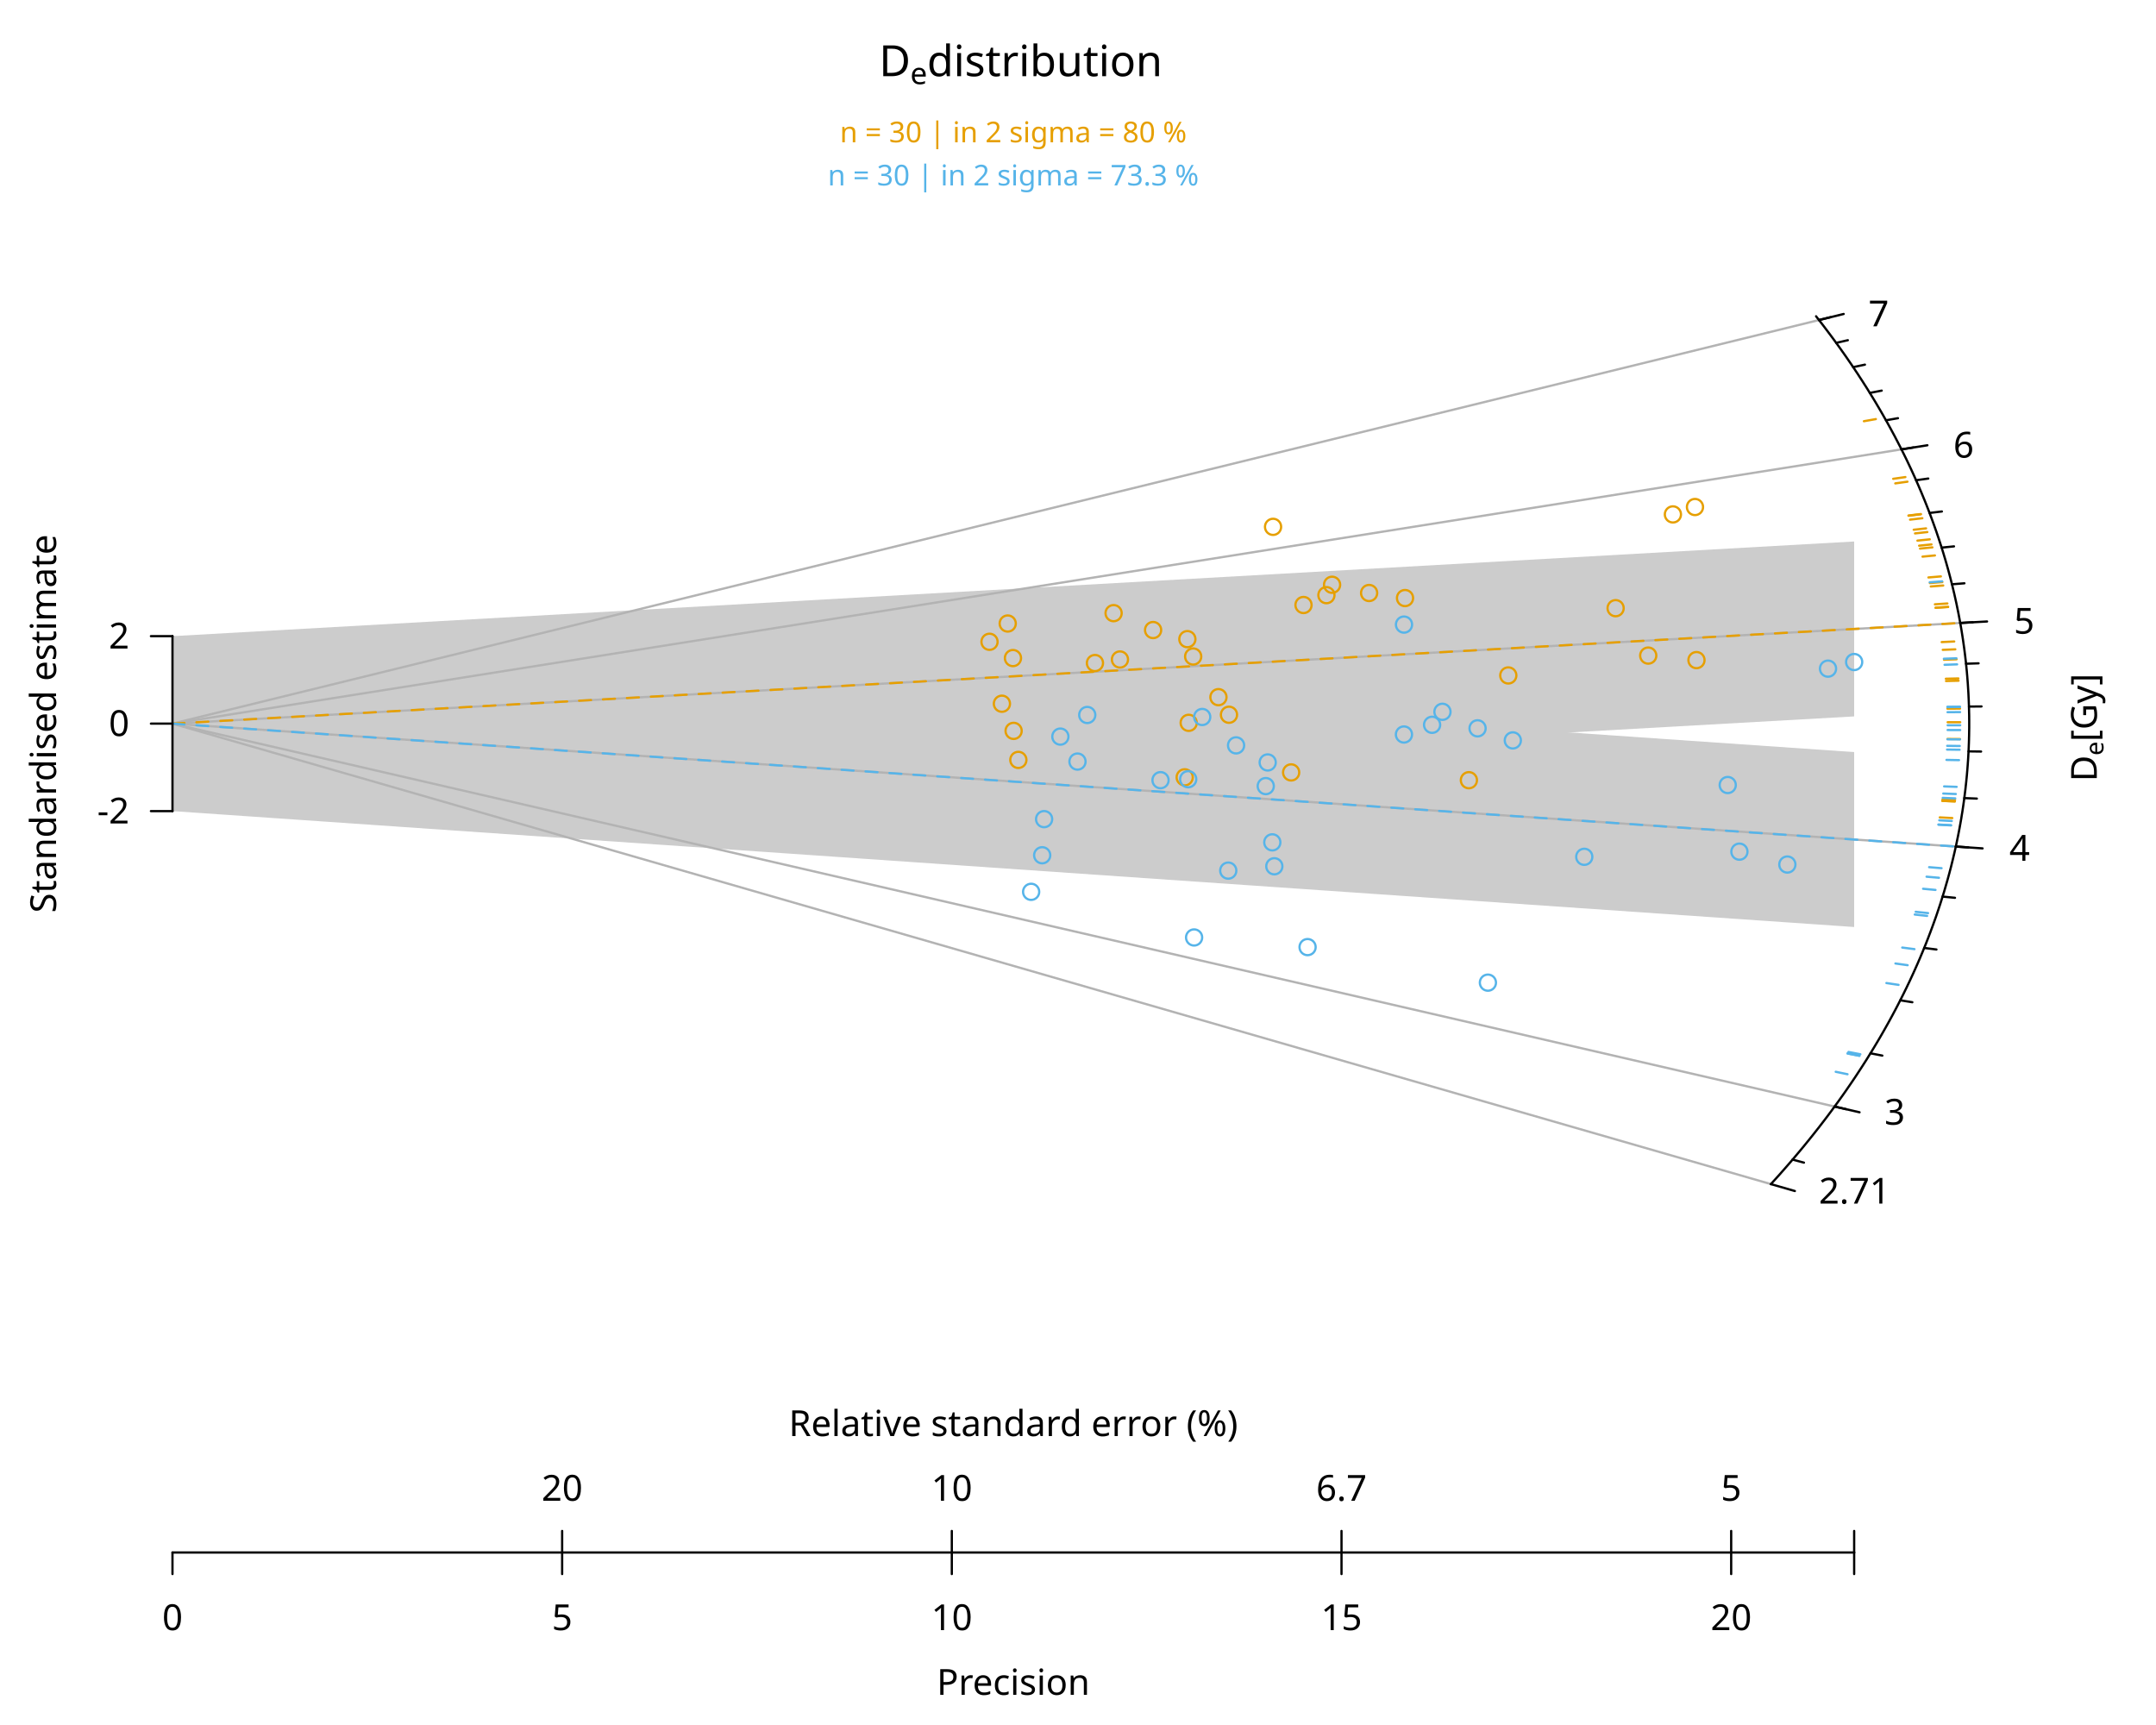
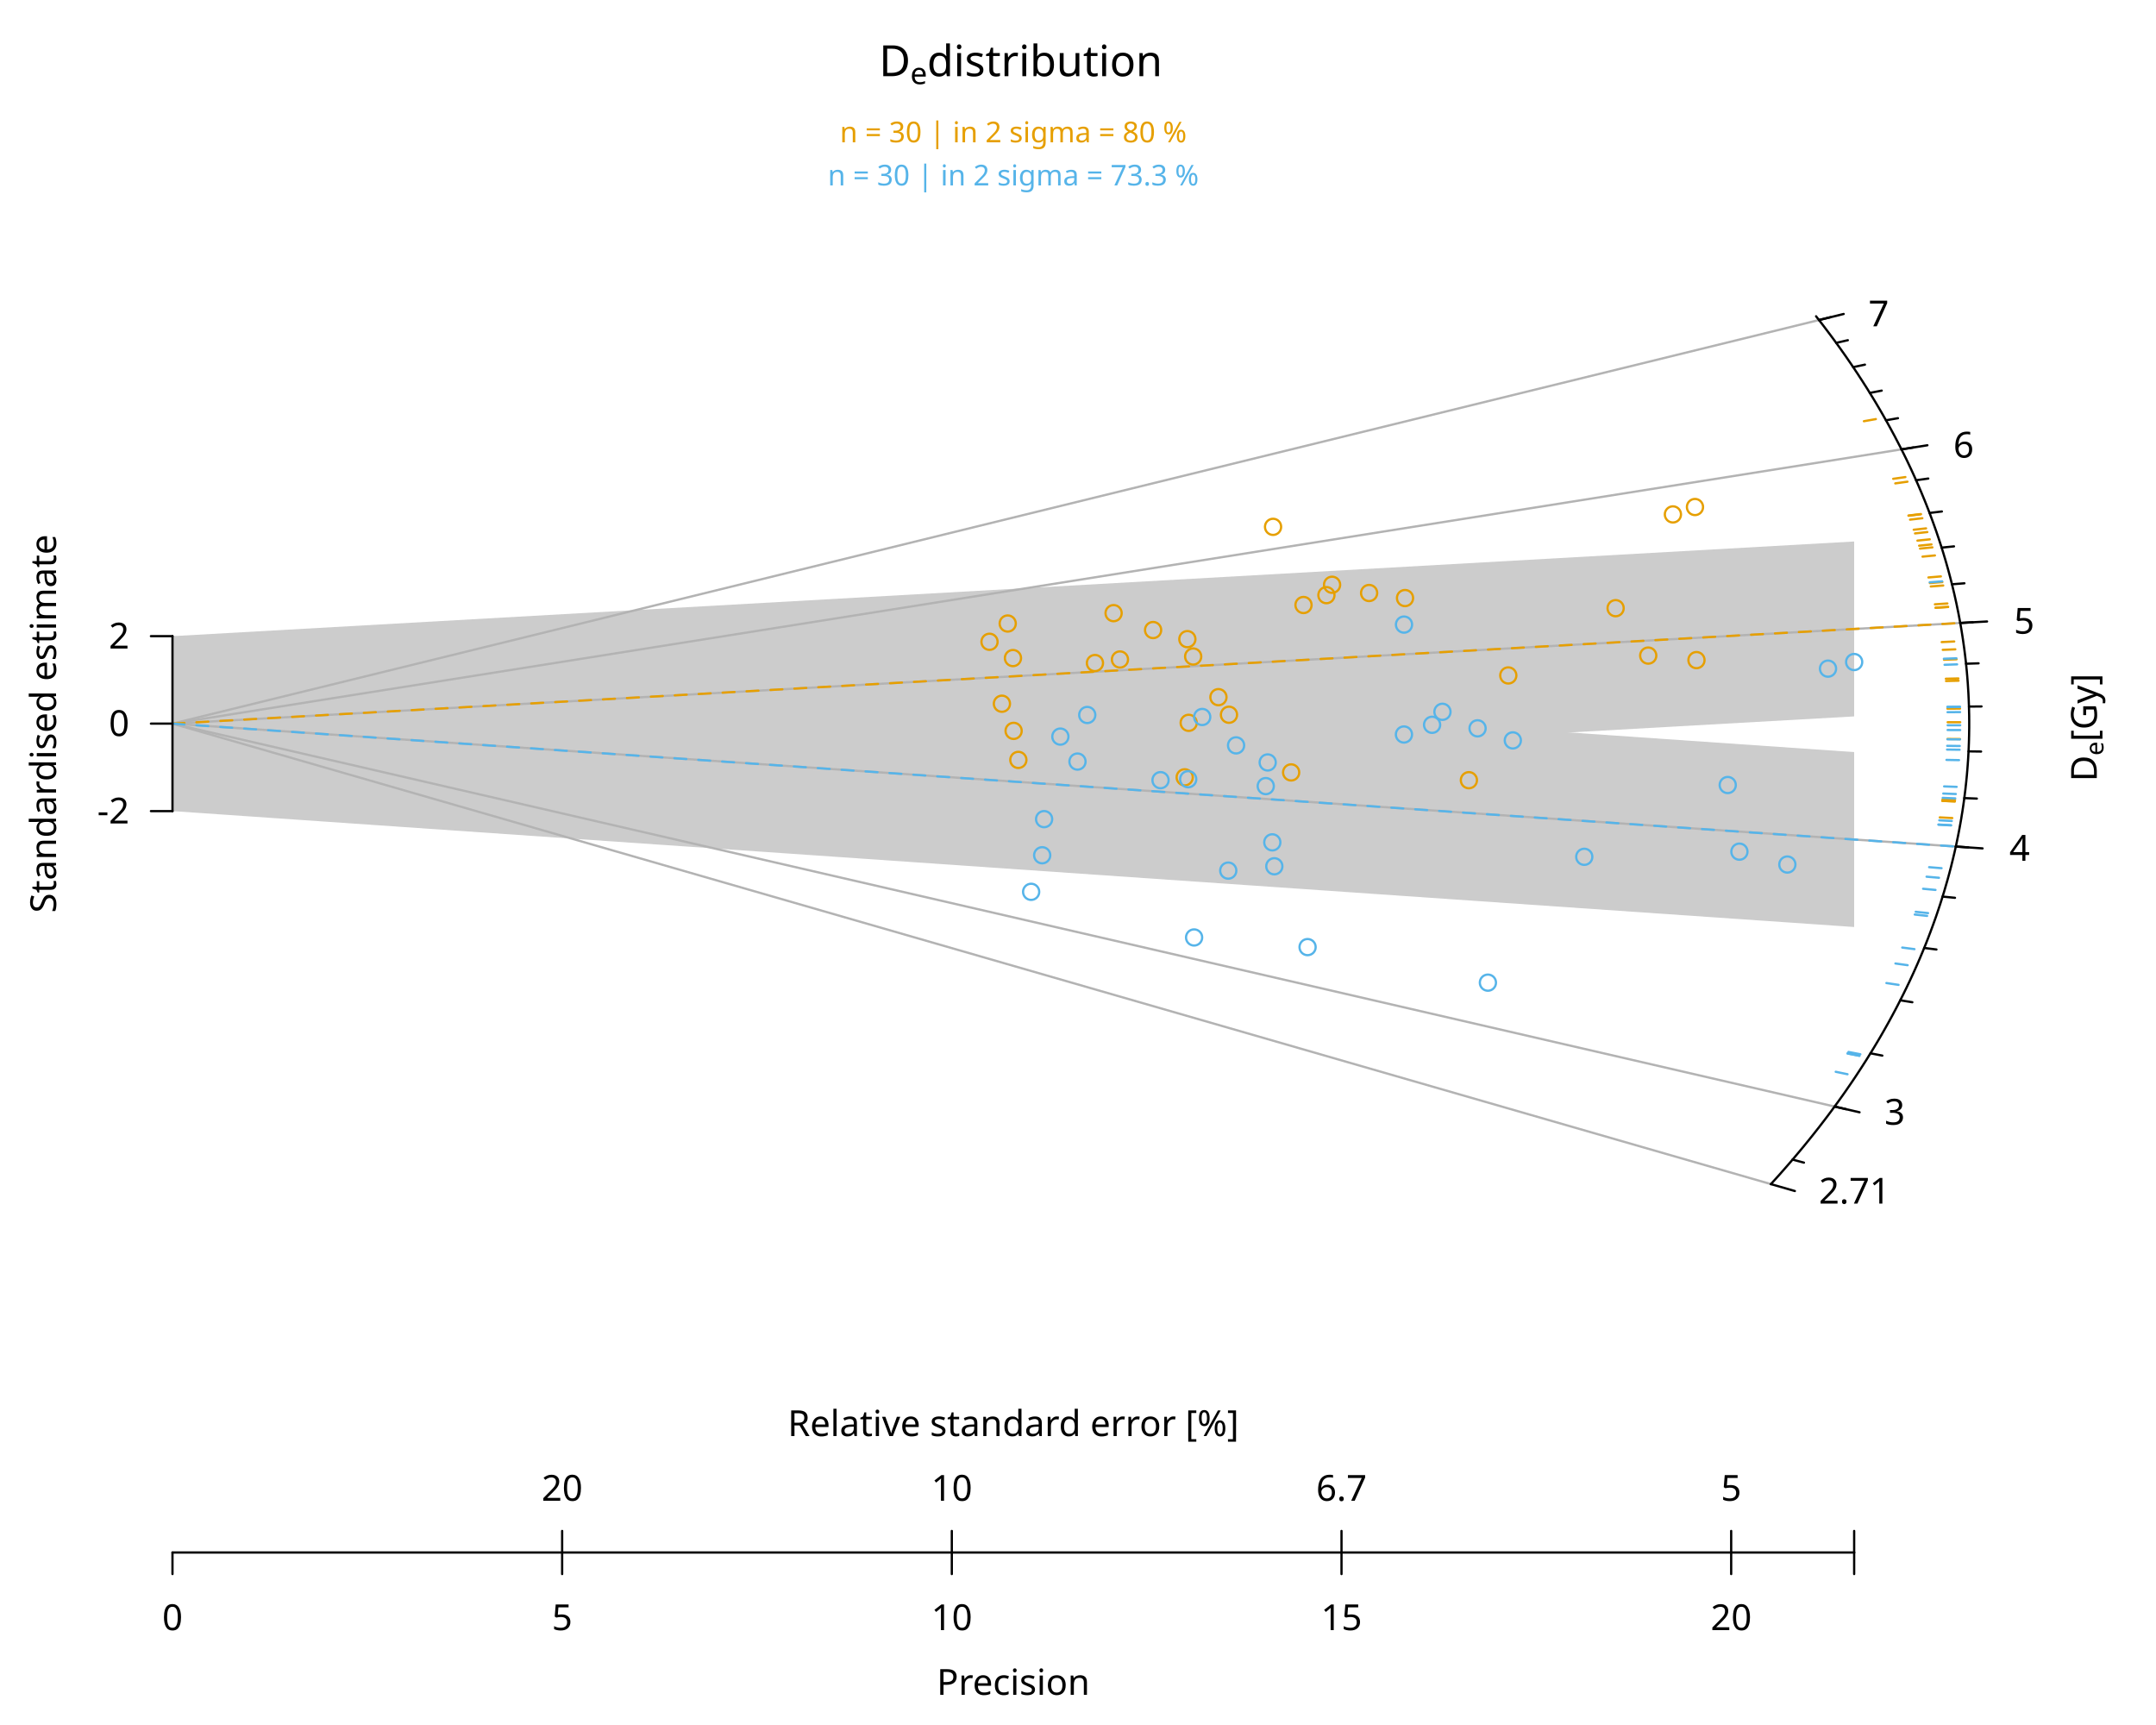
<svg xmlns="http://www.w3.org/2000/svg" class="svglite" data-engine-version="2.0" width="720.00pt" height="576.00pt" viewBox="0 0 720.00 576.00">
  <defs>
    <style type="text/css">
    .svglite line, .svglite polyline, .svglite polygon, .svglite path, .svglite rect, .svglite circle {
      fill: none;
      stroke: #000000;
      stroke-linecap: round;
      stroke-linejoin: round;
      stroke-miterlimit: 10.00;
    }
  </style>
  </defs>
  <rect width="100%" height="100%" style="stroke: none; fill: #FFFFFF;" />
  <defs>
    <clipPath id="cpMC4wMHw3MjAuMDB8MC4wMHw1NzYuMDA=">
      <rect x="0.00" y="0.00" width="720.00" height="576.00" />
    </clipPath>
  </defs>
  <g clip-path="url(#cpMC4wMHw3MjAuMDB8MC4wMHw1NzYuMDA=)">
    <text transform="translate(18.72,241.63) rotate(-90)" text-anchor="middle" style="font-size: 12.00px; font-family: sans;" textLength="119.42px" lengthAdjust="spacingAndGlyphs">Standardised estimate</text>
    <polygon points="57.60,270.84 57.60,212.42 619.20,180.81 619.20,239.22 " style="stroke-width: 0.75; stroke: none; fill: #CCCCCC;" />
    <polygon points="57.60,270.84 57.60,212.42 619.20,251.13 619.20,309.54 " style="stroke-width: 0.75; stroke: none; fill: #CCCCCC;" />
    <polyline points="57.60,241.63 591.40,395.39 " style="stroke-width: 0.75; stroke: #B3B3B3;" />
    <polyline points="57.60,241.63 612.67,369.49 " style="stroke-width: 0.75; stroke: #B3B3B3;" />
    <polyline points="57.60,241.63 653.15,282.67 " style="stroke-width: 0.75; stroke: #B3B3B3;" />
    <polyline points="57.60,241.63 654.62,208.02 " style="stroke-width: 0.75; stroke: #B3B3B3;" />
    <polyline points="57.60,241.63 635.00,150.05 " style="stroke-width: 0.75; stroke: #B3B3B3;" />
    <polyline points="57.60,241.63 607.46,106.86 " style="stroke-width: 0.75; stroke: #B3B3B3;" />
    <polyline points="57.60,241.63 654.62,208.02 " style="stroke-width: 0.75; stroke: #E69F00; stroke-dasharray: 4.00,4.00;" />
    <polyline points="57.60,241.63 653.15,282.67 " style="stroke-width: 0.75; stroke: #56B4E9; stroke-dasharray: 4.00,4.00;" />
    <polygon points="591.40,395.39 591.81,394.94 592.22,394.48 592.64,394.02 593.05,393.57 593.46,393.11 593.88,392.65 594.29,392.19 594.70,391.73 595.11,391.26 595.52,390.80 595.92,390.34 596.33,389.87 596.74,389.40 597.15,388.93 597.55,388.47 597.96,388.00 598.36,387.52 598.77,387.05 599.17,386.58 599.57,386.10 599.97,385.63 600.37,385.15 600.77,384.68 601.17,384.20 601.57,383.72 601.97,383.24 602.37,382.76 602.76,382.27 603.16,381.79 603.55,381.30 603.95,380.82 604.34,380.33 604.73,379.84 605.13,379.35 605.52,378.86 605.91,378.37 606.29,377.88 606.68,377.39 607.07,376.89 607.46,376.40 607.84,375.90 608.23,375.40 608.61,374.90 608.99,374.41 609.38,373.90 609.76,373.40 610.14,372.90 610.52,372.40 610.89,371.89 611.27,371.39 611.65,370.88 612.02,370.37 612.40,369.86 612.77,369.35 613.14,368.84 613.51,368.33 613.89,367.82 614.25,367.30 614.62,366.79 614.99,366.27 615.36,365.76 615.72,365.24 616.09,364.72 616.45,364.20 616.81,363.68 617.17,363.15 617.53,362.63 617.89,362.11 618.25,361.58 618.61,361.06 618.96,360.53 619.32,360.00 619.67,359.47 620.02,358.94 620.37,358.41 620.72,357.88 621.07,357.34 621.42,356.81 621.76,356.28 622.11,355.74 622.45,355.20 622.80,354.66 623.14,354.13 623.48,353.59 623.82,353.04 624.15,352.50 624.49,351.96 624.83,351.42 625.16,350.87 625.49,350.32 625.82,349.78 626.15,349.23 626.48,348.68 626.81,348.13 627.14,347.58 627.46,347.03 627.79,346.48 628.11,345.92 628.43,345.37 628.75,344.81 629.07,344.26 629.38,343.70 629.70,343.14 630.01,342.58 630.33,342.02 630.64,341.46 630.95,340.90 631.25,340.34 631.56,339.78 631.87,339.21 632.17,338.65 632.47,338.08 632.78,337.51 633.08,336.94 633.37,336.38 633.67,335.81 633.97,335.23 634.26,334.66 634.55,334.09 634.84,333.52 635.13,332.94 635.42,332.37 635.71,331.79 635.99,331.22 636.27,330.64 636.56,330.06 636.84,329.48 637.11,328.90 637.39,328.32 637.67,327.74 637.94,327.16 638.21,326.57 638.48,325.99 638.75,325.40 639.02,324.82 639.28,324.23 639.55,323.64 639.81,323.05 640.07,322.47 640.33,321.88 640.59,321.28 640.84,320.69 641.10,320.10 641.35,319.51 641.60,318.91 641.85,318.32 642.10,317.72 642.34,317.13 642.58,316.53 642.83,315.93 643.07,315.34 643.31,314.74 643.54,314.14 643.78,313.54 644.01,312.94 644.24,312.33 644.47,311.73 644.70,311.13 644.92,310.52 645.15,309.92 645.37,309.31 645.59,308.71 645.81,308.10 646.03,307.49 646.24,306.89 646.46,306.28 646.67,305.67 646.88,305.06 647.08,304.45 647.29,303.84 647.49,303.22 647.70,302.61 647.90,302.00 648.10,301.38 648.29,300.77 648.49,300.15 648.68,299.54 648.87,298.92 649.06,298.31 649.25,297.69 649.43,297.07 649.61,296.45 649.79,295.83 649.97,295.21 650.15,294.59 650.33,293.97 650.50,293.35 650.67,292.73 650.84,292.11 651.01,291.48 651.17,290.86 651.34,290.24 651.50,289.61 651.66,288.99 651.81,288.36 651.97,287.73 652.12,287.11 652.27,286.48 652.42,285.85 652.57,285.22 652.72,284.60 652.86,283.97 653.00,283.34 653.14,282.71 653.28,282.08 653.41,281.45 653.54,280.82 653.67,280.18 653.80,279.55 653.93,278.92 654.05,278.29 654.18,277.65 654.30,277.02 654.42,276.39 654.53,275.75 654.65,275.12 654.76,274.48 654.87,273.85 654.98,273.21 655.08,272.58 655.18,271.94 655.29,271.30 655.39,270.67 655.48,270.03 655.58,269.39 655.67,268.75 655.76,268.12 655.85,267.48 655.94,266.84 656.02,266.20 656.10,265.56 656.18,264.92 656.26,264.28 656.34,263.64 656.41,263.00 656.48,262.36 656.55,261.72 656.62,261.08 656.68,260.44 656.75,259.79 656.81,259.15 656.87,258.51 656.92,257.87 656.98,257.23 657.03,256.58 657.08,255.94 657.13,255.30 657.17,254.66 657.22,254.01 657.26,253.37 657.30,252.73 657.33,252.08 657.37,251.44 657.40,250.80 657.43,250.15 657.46,249.51 657.48,248.86 657.51,248.22 657.53,247.58 657.55,246.93 657.56,246.29 657.58,245.64 657.59,245.00 657.60,244.36 657.61,243.71 657.62,243.07 657.62,242.42 657.62,241.78 657.62,241.13 657.62,240.49 657.61,239.85 657.61,239.20 657.60,238.56 657.58,237.91 657.57,237.27 657.55,236.62 657.54,235.98 657.52,235.34 657.49,234.69 657.47,234.05 657.44,233.40 657.41,232.76 657.38,232.12 657.35,231.47 657.31,230.83 657.27,230.19 657.23,229.54 657.19,228.90 657.15,228.26 657.10,227.61 657.05,226.97 657.00,226.33 656.95,225.69 656.89,225.05 656.84,224.40 656.78,223.76 656.71,223.12 656.65,222.48 656.58,221.84 656.52,221.20 656.45,220.56 656.37,219.92 656.30,219.28 656.22,218.64 656.14,218.00 656.06,217.36 655.98,216.72 655.89,216.08 655.80,215.44 655.71,214.80 655.62,214.16 655.53,213.53 655.43,212.89 655.33,212.25 655.23,211.61 655.13,210.98 655.03,210.34 654.92,209.71 654.81,209.07 654.70,208.43 654.59,207.80 654.47,207.17 654.35,206.53 654.23,205.90 654.11,205.26 653.99,204.63 653.86,204.00 653.73,203.37 653.60,202.73 653.47,202.10 653.34,201.47 653.20,200.84 653.06,200.21 652.92,199.58 652.78,198.95 652.64,198.32 652.49,197.70 652.34,197.07 652.19,196.44 652.04,195.81 651.89,195.19 651.73,194.56 651.57,193.94 651.41,193.31 651.25,192.69 651.08,192.06 650.92,191.44 650.75,190.82 650.58,190.20 650.41,189.57 650.23,188.95 650.06,188.33 649.88,187.71 649.70,187.09 649.52,186.47 649.33,185.86 649.15,185.24 648.96,184.62 648.77,184.00 648.58,183.39 648.38,182.77 648.19,182.16 647.99,181.54 647.79,180.93 647.59,180.32 647.39,179.71 647.18,179.09 646.97,178.48 646.77,177.87 646.56,177.26 646.34,176.65 646.13,176.05 645.91,175.44 645.69,174.83 645.47,174.22 645.25,173.62 645.03,173.01 644.80,172.41 644.58,171.81 644.35,171.20 644.12,170.60 643.89,170.00 643.65,169.40 643.42,168.80 643.18,168.20 642.94,167.60 642.70,167.00 642.45,166.41 642.21,165.81 641.96,165.21 641.72,164.62 641.47,164.03 641.21,163.43 640.96,162.84 640.71,162.25 640.45,161.66 640.19,161.07 639.93,160.48 639.67,159.89 639.41,159.30 639.14,158.71 638.88,158.13 638.61,157.54 638.34,156.96 638.07,156.37 637.79,155.79 637.52,155.21 637.24,154.63 636.97,154.05 636.69,153.47 636.41,152.89 636.12,152.31 635.84,151.73 635.55,151.16 635.27,150.58 634.98,150.01 634.69,149.43 634.40,148.86 634.10,148.29 633.81,147.72 633.51,147.15 633.21,146.58 632.92,146.01 632.62,145.44 632.31,144.87 632.01,144.31 631.70,143.74 631.40,143.18 631.09,142.62 630.78,142.06 630.47,141.49 630.16,140.93 629.85,140.37 629.53,139.82 629.21,139.26 628.90,138.70 628.58,138.15 628.26,137.59 627.94,137.04 627.61,136.48 627.29,135.93 626.96,135.38 626.64,134.83 626.31,134.28 625.98,133.73 625.65,133.19 625.32,132.64 624.98,132.10 624.65,131.55 624.31,131.01 623.97,130.46 623.64,129.92 623.30,129.38 622.96,128.84 622.61,128.31 622.27,127.77 621.93,127.23 621.58,126.70 621.23,126.16 620.88,125.63 620.54,125.09 620.19,124.56 619.83,124.03 619.48,123.50 619.13,122.97 618.77,122.45 618.42,121.92 618.06,121.39 617.70,120.87 617.34,120.35 616.98,119.82 616.62,119.30 616.26,118.78 615.89,118.26 615.53,117.74 615.16,117.23 614.80,116.71 614.43,116.19 614.06,115.68 613.69,115.17 613.32,114.65 612.95,114.14 612.57,113.63 612.20,113.12 611.82,112.61 611.45,112.11 611.07,111.60 610.69,111.10 610.31,110.59 609.93,110.09 609.55,109.59 609.17,109.08 608.79,108.58 608.41,108.09 608.02,107.59 607.64,107.09 607.25,106.60 606.86,106.10 606.48,105.61 1180.80,105.61 1180.80,395.39 " style="stroke-width: 0.75; stroke: none; fill: #FFFFFF;" />
    <text x="293.58" y="25.44" style="font-size: 14.40px; font-family: sans;" textLength="10.40px" lengthAdjust="spacingAndGlyphs">D</text>
    <text x="303.98" y="28.10" style="font-size: 10.08px; font-family: sans;" textLength="5.61px" lengthAdjust="spacingAndGlyphs">e</text>
    <text x="309.59" y="25.44" style="font-size: 14.40px; font-family: sans;" textLength="73.64px" lengthAdjust="spacingAndGlyphs"> distribution</text>
    <line x1="57.60" y1="518.40" x2="578.13" y2="518.40" style="stroke-width: 0.75;" />
    <line x1="57.60" y1="518.40" x2="57.60" y2="525.60" style="stroke-width: 0.75;" />
    <line x1="187.73" y1="518.40" x2="187.73" y2="525.60" style="stroke-width: 0.75;" />
    <line x1="317.86" y1="518.40" x2="317.86" y2="525.60" style="stroke-width: 0.75;" />
    <line x1="448.00" y1="518.40" x2="448.00" y2="525.60" style="stroke-width: 0.75;" />
    <line x1="578.13" y1="518.40" x2="578.13" y2="525.60" style="stroke-width: 0.75;" />
    <text x="57.60" y="544.32" text-anchor="middle" style="font-size: 12.00px; font-family: sans;" textLength="6.67px" lengthAdjust="spacingAndGlyphs">0</text>
    <text x="187.73" y="544.32" text-anchor="middle" style="font-size: 12.00px; font-family: sans;" textLength="6.67px" lengthAdjust="spacingAndGlyphs">5</text>
    <text x="317.86" y="544.32" text-anchor="middle" style="font-size: 12.00px; font-family: sans;" textLength="13.35px" lengthAdjust="spacingAndGlyphs">10</text>
    <text x="448.00" y="544.32" text-anchor="middle" style="font-size: 12.00px; font-family: sans;" textLength="13.35px" lengthAdjust="spacingAndGlyphs">15</text>
    <text x="578.13" y="544.32" text-anchor="middle" style="font-size: 12.00px; font-family: sans;" textLength="13.35px" lengthAdjust="spacingAndGlyphs">20</text>
    <polyline points="578.13,518.40 619.20,518.40 " style="stroke-width: 0.75;" />
    <line x1="619.20" y1="518.40" x2="619.20" y2="511.20" style="stroke-width: 0.75;" />
    <line x1="619.20" y1="518.40" x2="619.20" y2="525.60" style="stroke-width: 0.75;" />
-     <text x="338.40" y="479.52" text-anchor="middle" style="font-size: 12.00px; font-family: sans;" textLength="144.06px" lengthAdjust="spacingAndGlyphs">Relative standard error (%)</text>
+     <text x="338.40" y="479.52" text-anchor="middle" style="font-size: 12.00px; font-family: sans;" textLength="142.74px" lengthAdjust="spacingAndGlyphs">Relative standard error [%]</text>
    <text x="338.40" y="565.92" text-anchor="middle" style="font-size: 12.00px; font-family: sans;" textLength="49.36px" lengthAdjust="spacingAndGlyphs">Precision</text>
    <line x1="187.73" y1="518.40" x2="187.73" y2="511.20" style="stroke-width: 0.75;" />
    <line x1="317.86" y1="518.40" x2="317.86" y2="511.20" style="stroke-width: 0.75;" />
    <line x1="448.00" y1="518.40" x2="448.00" y2="511.20" style="stroke-width: 0.75;" />
    <line x1="578.13" y1="518.40" x2="578.13" y2="511.20" style="stroke-width: 0.75;" />
    <text x="187.73" y="501.12" text-anchor="middle" style="font-size: 12.00px; font-family: sans;" textLength="13.35px" lengthAdjust="spacingAndGlyphs">20</text>
    <text x="317.86" y="501.12" text-anchor="middle" style="font-size: 12.00px; font-family: sans;" textLength="13.35px" lengthAdjust="spacingAndGlyphs">10</text>
    <text x="448.00" y="501.12" text-anchor="middle" style="font-size: 12.00px; font-family: sans;" textLength="16.68px" lengthAdjust="spacingAndGlyphs">6.7</text>
    <text x="578.13" y="501.12" text-anchor="middle" style="font-size: 12.00px; font-family: sans;" textLength="6.67px" lengthAdjust="spacingAndGlyphs">5</text>
    <polyline points="598.64,387.20 602.43,388.22 " style="stroke-width: 0.75;" />
    <polyline points="612.67,369.49 616.56,370.38 " style="stroke-width: 0.75;" />
    <polyline points="624.64,351.71 628.61,352.48 " style="stroke-width: 0.75;" />
    <polyline points="634.59,334.01 638.63,334.66 " style="stroke-width: 0.75;" />
    <polyline points="642.59,316.53 646.68,317.05 " style="stroke-width: 0.75;" />
    <polyline points="648.73,299.38 652.87,299.79 " style="stroke-width: 0.75;" />
    <polyline points="653.15,282.67 657.31,282.96 " style="stroke-width: 0.75;" />
    <polyline points="655.98,266.49 660.17,266.66 " style="stroke-width: 0.75;" />
    <polyline points="657.39,250.89 661.59,250.95 " style="stroke-width: 0.75;" />
    <polyline points="657.54,235.93 661.73,235.89 " style="stroke-width: 0.75;" />
    <polyline points="656.56,221.63 660.75,221.49 " style="stroke-width: 0.75;" />
    <polyline points="654.62,208.02 658.80,207.78 " style="stroke-width: 0.75;" />
    <polyline points="651.86,195.10 656.02,194.77 " style="stroke-width: 0.75;" />
    <polyline points="648.41,182.86 652.54,182.44 " style="stroke-width: 0.75;" />
    <polyline points="644.38,171.28 648.49,170.79 " style="stroke-width: 0.75;" />
    <polyline points="639.88,160.36 643.95,159.79 " style="stroke-width: 0.75;" />
    <polyline points="635.00,150.05 639.04,149.41 " style="stroke-width: 0.75;" />
    <polyline points="629.83,140.34 633.83,139.64 " style="stroke-width: 0.75;" />
    <polyline points="624.43,131.20 628.40,130.43 " style="stroke-width: 0.75;" />
    <polyline points="618.87,122.59 622.80,121.76 " style="stroke-width: 0.75;" />
    <polyline points="613.20,114.49 617.09,113.60 " style="stroke-width: 0.75;" />
    <polyline points="607.46,106.86 611.31,105.92 " style="stroke-width: 0.75;" />
    <polyline points="591.40,395.39 599.40,397.70 " style="stroke-width: 0.75;" />
    <polyline points="612.67,369.49 621.00,371.41 " style="stroke-width: 0.75;" />
    <polyline points="653.15,282.67 662.08,283.29 " style="stroke-width: 0.75;" />
    <polyline points="654.62,208.02 663.58,207.52 " style="stroke-width: 0.75;" />
    <polyline points="635.00,150.05 643.66,148.68 " style="stroke-width: 0.75;" />
    <polyline points="607.46,106.86 615.70,104.84 " style="stroke-width: 0.75;" />
    <polyline points="591.40,395.39 591.81,394.94 592.22,394.48 592.64,394.02 593.05,393.57 593.46,393.11 593.88,392.65 594.29,392.19 594.70,391.73 595.11,391.26 595.52,390.80 595.92,390.34 596.33,389.87 596.74,389.40 597.15,388.93 597.55,388.47 597.96,388.00 598.36,387.52 598.77,387.05 599.17,386.58 599.57,386.10 599.97,385.63 600.37,385.15 600.77,384.68 601.17,384.20 601.57,383.72 601.97,383.24 602.37,382.76 602.76,382.27 603.16,381.79 603.55,381.30 603.95,380.82 604.34,380.33 604.73,379.84 605.13,379.35 605.52,378.86 605.91,378.37 606.29,377.88 606.68,377.39 607.07,376.89 607.46,376.40 607.84,375.90 608.23,375.40 608.61,374.90 608.99,374.41 609.38,373.90 609.76,373.40 610.14,372.90 610.52,372.40 610.89,371.89 611.27,371.39 611.65,370.88 612.02,370.37 612.40,369.86 612.77,369.35 613.14,368.84 613.51,368.33 613.89,367.82 614.25,367.30 614.62,366.79 614.99,366.27 615.36,365.76 615.72,365.24 616.09,364.72 616.45,364.20 616.81,363.68 617.17,363.15 617.53,362.63 617.89,362.11 618.25,361.58 618.61,361.06 618.96,360.53 619.32,360.00 619.67,359.47 620.02,358.94 620.37,358.41 620.72,357.88 621.07,357.34 621.42,356.81 621.76,356.28 622.11,355.74 622.45,355.20 622.80,354.66 623.14,354.13 623.48,353.59 623.82,353.04 624.15,352.50 624.49,351.96 624.83,351.42 625.16,350.87 625.49,350.32 625.82,349.78 626.15,349.23 626.48,348.68 626.81,348.13 627.14,347.58 627.46,347.03 627.79,346.48 628.11,345.92 628.43,345.37 628.75,344.81 629.07,344.26 629.38,343.70 629.70,343.14 630.01,342.58 630.33,342.02 630.64,341.46 630.95,340.90 631.25,340.34 631.56,339.78 631.87,339.21 632.17,338.65 632.47,338.08 632.78,337.51 633.08,336.94 633.37,336.38 633.67,335.81 633.97,335.23 634.26,334.66 634.55,334.09 634.84,333.52 635.13,332.94 635.42,332.37 635.71,331.79 635.99,331.22 636.27,330.64 636.56,330.06 636.84,329.48 637.11,328.90 637.39,328.32 637.67,327.74 637.94,327.16 638.21,326.57 638.48,325.99 638.75,325.40 639.02,324.82 639.28,324.23 639.55,323.64 639.81,323.05 640.07,322.47 640.33,321.88 640.59,321.28 640.84,320.69 641.10,320.10 641.35,319.51 641.60,318.91 641.85,318.32 642.10,317.72 642.34,317.13 642.58,316.53 642.83,315.93 643.07,315.34 643.31,314.74 643.54,314.14 643.78,313.54 644.01,312.94 644.24,312.33 644.47,311.73 644.70,311.13 644.92,310.52 645.15,309.92 645.37,309.31 645.59,308.71 645.81,308.10 646.03,307.49 646.24,306.89 646.46,306.28 646.67,305.67 646.88,305.06 647.08,304.45 647.29,303.84 647.49,303.22 647.70,302.61 647.90,302.00 648.10,301.38 648.29,300.77 648.49,300.15 648.68,299.54 648.87,298.92 649.06,298.31 649.25,297.69 649.43,297.07 649.61,296.45 649.79,295.83 649.97,295.21 650.15,294.59 650.33,293.97 650.50,293.35 650.67,292.73 650.84,292.11 651.01,291.48 651.17,290.86 651.34,290.24 651.50,289.61 651.66,288.99 651.81,288.36 651.97,287.73 652.12,287.11 652.27,286.48 652.42,285.85 652.57,285.22 652.72,284.60 652.86,283.97 653.00,283.34 653.14,282.71 653.28,282.08 653.41,281.45 653.54,280.82 653.67,280.18 653.80,279.55 653.93,278.92 654.05,278.29 654.18,277.65 654.30,277.02 654.42,276.39 654.53,275.75 654.65,275.12 654.76,274.48 654.87,273.85 654.98,273.21 655.08,272.58 655.18,271.94 655.29,271.30 655.39,270.67 655.48,270.03 655.58,269.39 655.67,268.75 655.76,268.12 655.85,267.48 655.94,266.84 656.02,266.20 656.10,265.56 656.18,264.92 656.26,264.28 656.34,263.64 656.41,263.00 656.48,262.36 656.55,261.72 656.62,261.08 656.68,260.44 656.75,259.79 656.81,259.15 656.87,258.51 656.92,257.87 656.98,257.23 657.03,256.58 657.08,255.94 657.13,255.30 657.17,254.66 657.22,254.01 657.26,253.37 657.30,252.73 657.33,252.08 657.37,251.44 657.40,250.80 657.43,250.15 657.46,249.51 657.48,248.86 657.51,248.22 657.53,247.58 657.55,246.93 657.56,246.29 657.58,245.64 657.59,245.00 657.60,244.36 657.61,243.71 657.62,243.07 657.62,242.42 657.62,241.78 657.62,241.13 657.62,240.49 657.61,239.85 657.61,239.20 657.60,238.56 657.58,237.91 657.57,237.27 657.55,236.62 657.54,235.98 657.52,235.34 657.49,234.69 657.47,234.05 657.44,233.40 657.41,232.76 657.38,232.12 657.35,231.47 657.31,230.83 657.27,230.19 657.23,229.54 657.19,228.90 657.15,228.26 657.10,227.61 657.05,226.97 657.00,226.33 656.95,225.69 656.89,225.05 656.84,224.40 656.78,223.76 656.71,223.12 656.65,222.48 656.58,221.84 656.52,221.20 656.45,220.56 656.37,219.92 656.30,219.28 656.22,218.64 656.14,218.00 656.06,217.36 655.98,216.72 655.89,216.08 655.80,215.44 655.71,214.80 655.62,214.16 655.53,213.53 655.43,212.89 655.33,212.25 655.23,211.61 655.13,210.98 655.03,210.34 654.92,209.71 654.81,209.07 654.70,208.43 654.59,207.80 654.47,207.17 654.35,206.53 654.23,205.90 654.11,205.26 653.99,204.63 653.86,204.00 653.73,203.37 653.60,202.73 653.47,202.10 653.34,201.47 653.20,200.84 653.06,200.21 652.92,199.58 652.78,198.95 652.64,198.32 652.49,197.70 652.34,197.07 652.19,196.44 652.04,195.81 651.89,195.19 651.73,194.56 651.57,193.94 651.41,193.31 651.25,192.69 651.08,192.06 650.92,191.44 650.75,190.82 650.58,190.20 650.41,189.57 650.23,188.95 650.06,188.33 649.88,187.71 649.70,187.09 649.52,186.47 649.33,185.86 649.15,185.24 648.96,184.62 648.77,184.00 648.58,183.39 648.38,182.77 648.19,182.16 647.99,181.54 647.79,180.93 647.59,180.32 647.39,179.71 647.18,179.09 646.97,178.48 646.77,177.87 646.56,177.26 646.34,176.65 646.13,176.05 645.91,175.44 645.69,174.83 645.47,174.22 645.25,173.62 645.03,173.01 644.80,172.41 644.58,171.81 644.35,171.20 644.12,170.60 643.89,170.00 643.65,169.40 643.42,168.80 643.18,168.20 642.94,167.60 642.70,167.00 642.45,166.41 642.21,165.81 641.96,165.21 641.72,164.62 641.47,164.03 641.21,163.43 640.96,162.84 640.71,162.25 640.45,161.66 640.19,161.07 639.93,160.48 639.67,159.89 639.41,159.30 639.14,158.71 638.88,158.13 638.61,157.54 638.34,156.96 638.07,156.37 637.79,155.79 637.52,155.21 637.24,154.63 636.97,154.05 636.69,153.47 636.41,152.89 636.12,152.31 635.84,151.73 635.55,151.16 635.27,150.58 634.98,150.01 634.69,149.43 634.40,148.86 634.10,148.29 633.81,147.72 633.51,147.15 633.21,146.58 632.92,146.01 632.62,145.44 632.31,144.87 632.01,144.31 631.70,143.74 631.40,143.18 631.09,142.62 630.78,142.06 630.47,141.49 630.16,140.93 629.85,140.37 629.53,139.82 629.21,139.26 628.90,138.70 628.58,138.15 628.26,137.59 627.94,137.04 627.61,136.48 627.29,135.93 626.96,135.38 626.64,134.83 626.31,134.28 625.98,133.73 625.65,133.19 625.32,132.64 624.98,132.10 624.65,131.55 624.31,131.01 623.97,130.46 623.64,129.92 623.30,129.38 622.96,128.84 622.61,128.31 622.27,127.77 621.93,127.23 621.58,126.70 621.23,126.16 620.88,125.63 620.54,125.09 620.19,124.56 619.83,124.03 619.48,123.50 619.13,122.97 618.77,122.45 618.42,121.92 618.06,121.39 617.70,120.87 617.34,120.35 616.98,119.82 616.62,119.30 616.26,118.78 615.89,118.26 615.53,117.74 615.16,117.23 614.80,116.71 614.43,116.19 614.06,115.68 613.69,115.17 613.32,114.65 612.95,114.14 612.57,113.63 612.20,113.12 611.82,112.61 611.45,112.11 611.07,111.60 610.69,111.10 610.31,110.59 609.93,110.09 609.55,109.59 609.17,109.08 608.79,108.58 608.41,108.09 608.02,107.59 607.64,107.09 607.25,106.60 606.86,106.10 606.48,105.61 " style="stroke-width: 0.75;" />
    <text x="607.41" y="401.89" style="font-size: 12.00px; font-family: sans;" textLength="23.36px" lengthAdjust="spacingAndGlyphs">2.71</text>
    <text x="629.32" y="375.54" style="font-size: 12.00px; font-family: sans;" textLength="6.67px" lengthAdjust="spacingAndGlyphs">3</text>
    <text x="671.01" y="287.42" style="font-size: 12.00px; font-family: sans;" textLength="6.67px" lengthAdjust="spacingAndGlyphs">4</text>
    <text x="672.54" y="211.59" style="font-size: 12.00px; font-family: sans;" textLength="6.67px" lengthAdjust="spacingAndGlyphs">5</text>
    <text x="652.32" y="152.81" style="font-size: 12.00px; font-family: sans;" textLength="6.67px" lengthAdjust="spacingAndGlyphs">6</text>
    <text x="623.95" y="108.97" style="font-size: 12.00px; font-family: sans;" textLength="6.67px" lengthAdjust="spacingAndGlyphs">7</text>
    <text transform="translate(700.23,260.97) rotate(-90)" style="font-size: 12.00px; font-family: sans;" textLength="8.67px" lengthAdjust="spacingAndGlyphs">D</text>
    <text transform="translate(702.45,252.30) rotate(-90)" style="font-size: 8.40px; font-family: sans;" textLength="4.67px" lengthAdjust="spacingAndGlyphs">e</text>
    <text transform="translate(700.23,247.63) rotate(-90)" style="font-size: 12.00px; font-family: sans;" textLength="25.34px" lengthAdjust="spacingAndGlyphs"> [Gy]</text>
    <polyline points="637.34,172.15 641.45,171.65 " style="stroke-width: 0.75; stroke: #E69F00;" />
    <polyline points="639.09,176.89 643.21,176.43 " style="stroke-width: 0.75; stroke: #E69F00;" />
    <polyline points="646.40,202.96 650.57,202.68 " style="stroke-width: 0.75; stroke: #E69F00;" />
    <polyline points="648.64,267.41 652.83,267.59 " style="stroke-width: 0.75; stroke: #E69F00;" />
    <polyline points="622.45,140.65 626.45,139.94 " style="stroke-width: 0.75; stroke: #E69F00;" />
    <polyline points="632.24,159.88 636.31,159.30 " style="stroke-width: 0.75; stroke: #E69F00;" />
    <polyline points="649.82,226.64 654.01,226.54 " style="stroke-width: 0.75; stroke: #E69F00;" />
    <polyline points="644.49,194.69 648.65,194.36 " style="stroke-width: 0.75; stroke: #E69F00;" />
    <polyline points="650.35,246.75 654.55,246.78 " style="stroke-width: 0.75; stroke: #E69F00;" />
    <polyline points="637.37,172.21 641.48,171.72 " style="stroke-width: 0.75; stroke: #E69F00;" />
    <polyline points="639.52,178.11 643.64,177.66 " style="stroke-width: 0.75; stroke: #E69F00;" />
    <polyline points="647.79,272.94 651.97,273.16 " style="stroke-width: 0.75; stroke: #E69F00;" />
    <polyline points="642.03,185.87 646.17,185.47 " style="stroke-width: 0.75; stroke: #E69F00;" />
    <polyline points="646.16,201.79 650.33,201.51 " style="stroke-width: 0.75; stroke: #E69F00;" />
    <polyline points="648.64,267.42 652.82,267.60 " style="stroke-width: 0.75; stroke: #E69F00;" />
    <polyline points="640.33,180.52 644.46,180.09 " style="stroke-width: 0.75; stroke: #E69F00;" />
    <polyline points="637.86,173.52 641.97,173.04 " style="stroke-width: 0.75; stroke: #E69F00;" />
    <polyline points="641.20,183.18 645.33,182.77 " style="stroke-width: 0.75; stroke: #E69F00;" />
    <polyline points="650.35,236.64 654.55,236.61 " style="stroke-width: 0.75; stroke: #E69F00;" />
    <polyline points="649.20,220.29 653.39,220.14 " style="stroke-width: 0.75; stroke: #E69F00;" />
    <polyline points="649.88,227.40 654.07,227.30 " style="stroke-width: 0.75; stroke: #E69F00;" />
    <polyline points="648.43,214.40 652.62,214.20 " style="stroke-width: 0.75; stroke: #E69F00;" />
    <polyline points="648.70,266.97 652.89,267.15 " style="stroke-width: 0.75; stroke: #E69F00;" />
    <polyline points="646.39,202.92 650.56,202.64 " style="stroke-width: 0.75; stroke: #E69F00;" />
    <polyline points="650.42,241.16 654.62,241.16 " style="stroke-width: 0.75; stroke: #E69F00;" />
    <polyline points="648.79,216.99 652.98,216.82 " style="stroke-width: 0.75; stroke: #E69F00;" />
    <polyline points="644.00,192.82 648.16,192.47 " style="stroke-width: 0.75; stroke: #E69F00;" />
    <polyline points="640.89,182.21 645.02,181.79 " style="stroke-width: 0.75; stroke: #E69F00;" />
    <polyline points="632.93,161.41 637.00,160.84 " style="stroke-width: 0.75; stroke: #E69F00;" />
    <polyline points="644.78,195.83 648.94,195.51 " style="stroke-width: 0.75; stroke: #E69F00;" />
    <polyline points="650.34,236.02 654.54,235.98 " style="stroke-width: 0.75; stroke: #56B4E9;" />
    <polyline points="650.42,242.18 654.62,242.18 " style="stroke-width: 0.75; stroke: #56B4E9;" />
    <polyline points="647.36,275.37 651.54,275.61 " style="stroke-width: 0.75; stroke: #56B4E9;" />
    <polyline points="617.00,351.75 620.96,352.53 " style="stroke-width: 0.75; stroke: #56B4E9;" />
    <polyline points="644.43,194.44 648.58,194.11 " style="stroke-width: 0.75; stroke: #56B4E9;" />
    <polyline points="649.16,219.96 653.35,219.81 " style="stroke-width: 0.75; stroke: #56B4E9;" />
    <polyline points="639.75,304.46 643.88,304.90 " style="stroke-width: 0.75; stroke: #56B4E9;" />
    <polyline points="648.96,264.97 653.15,265.13 " style="stroke-width: 0.75; stroke: #56B4E9;" />
    <polyline points="629.97,328.25 634.03,328.86 " style="stroke-width: 0.75; stroke: #56B4E9;" />
    <polyline points="650.34,236.11 654.54,236.07 " style="stroke-width: 0.75; stroke: #56B4E9;" />
    <polyline points="650.41,243.76 654.61,243.78 " style="stroke-width: 0.75; stroke: #56B4E9;" />
    <polyline points="613.04,357.88 616.98,358.70 " style="stroke-width: 0.75; stroke: #56B4E9;" />
    <polyline points="650.03,253.74 654.23,253.82 " style="stroke-width: 0.75; stroke: #56B4E9;" />
    <polyline points="647.62,273.91 651.80,274.14 " style="stroke-width: 0.75; stroke: #56B4E9;" />
    <polyline points="616.99,351.76 620.95,352.54 " style="stroke-width: 0.75; stroke: #56B4E9;" />
    <polyline points="650.35,246.87 654.55,246.90 " style="stroke-width: 0.75; stroke: #56B4E9;" />
    <polyline points="650.38,237.81 654.58,237.78 " style="stroke-width: 0.75; stroke: #56B4E9;" />
    <polyline points="650.22,250.29 654.42,250.35 " style="stroke-width: 0.75; stroke: #56B4E9;" />
    <polyline points="635.25,316.40 639.34,316.93 " style="stroke-width: 0.75; stroke: #56B4E9;" />
    <polyline points="642.22,296.77 646.36,297.16 " style="stroke-width: 0.75; stroke: #56B4E9;" />
    <polyline points="639.43,305.37 643.56,305.83 " style="stroke-width: 0.75; stroke: #56B4E9;" />
    <polyline points="644.24,289.56 648.39,289.90 " style="stroke-width: 0.75; stroke: #56B4E9;" />
    <polyline points="617.30,351.26 621.27,352.03 " style="stroke-width: 0.75; stroke: #56B4E9;" />
    <polyline points="647.37,275.32 651.55,275.56 " style="stroke-width: 0.75; stroke: #56B4E9;" />
    <polyline points="632.98,321.72 637.06,322.29 " style="stroke-width: 0.75; stroke: #56B4E9;" />
    <polyline points="643.38,292.74 647.53,293.10 " style="stroke-width: 0.75; stroke: #56B4E9;" />
    <polyline points="649.24,262.59 653.43,262.74 " style="stroke-width: 0.75; stroke: #56B4E9;" />
    <polyline points="650.27,249.04 654.47,249.10 " style="stroke-width: 0.75; stroke: #56B4E9;" />
    <polyline points="649.39,221.98 653.58,221.84 " style="stroke-width: 0.75; stroke: #56B4E9;" />
    <polyline points="648.77,266.41 652.96,266.59 " style="stroke-width: 0.75; stroke: #56B4E9;" />
    <circle cx="336.53" cy="208.20" r="2.70" style="stroke-width: 0.75; stroke: #E69F00;" />
    <circle cx="442.96" cy="198.73" r="2.70" style="stroke-width: 0.75; stroke: #E69F00;" />
    <circle cx="365.66" cy="221.40" r="2.70" style="stroke-width: 0.75; stroke: #E69F00;" />
    <circle cx="431.18" cy="257.92" r="2.70" style="stroke-width: 0.75; stroke: #E69F00;" />
    <circle cx="425.14" cy="175.92" r="2.70" style="stroke-width: 0.75; stroke: #E69F00;" />
    <circle cx="566.04" cy="169.30" r="2.70" style="stroke-width: 0.75; stroke: #E69F00;" />
    <circle cx="406.90" cy="232.79" r="2.70" style="stroke-width: 0.75; stroke: #E69F00;" />
    <circle cx="539.54" cy="203.08" r="2.70" style="stroke-width: 0.75; stroke: #E69F00;" />
    <circle cx="338.50" cy="244.05" r="2.70" style="stroke-width: 0.75; stroke: #E69F00;" />
    <circle cx="444.85" cy="195.26" r="2.70" style="stroke-width: 0.75; stroke: #E69F00;" />
    <circle cx="457.22" cy="198.01" r="2.70" style="stroke-width: 0.75; stroke: #E69F00;" />
    <circle cx="395.63" cy="259.56" r="2.70" style="stroke-width: 0.75; stroke: #E69F00;" />
    <circle cx="385.08" cy="210.38" r="2.70" style="stroke-width: 0.75; stroke: #E69F00;" />
    <circle cx="374.01" cy="220.21" r="2.70" style="stroke-width: 0.75; stroke: #E69F00;" />
    <circle cx="490.54" cy="260.52" r="2.70" style="stroke-width: 0.75; stroke: #E69F00;" />
    <circle cx="435.31" cy="202.02" r="2.70" style="stroke-width: 0.75; stroke: #E69F00;" />
    <circle cx="371.89" cy="204.74" r="2.70" style="stroke-width: 0.75; stroke: #E69F00;" />
    <circle cx="330.45" cy="214.30" r="2.70" style="stroke-width: 0.75; stroke: #E69F00;" />
    <circle cx="410.42" cy="238.66" r="2.70" style="stroke-width: 0.75; stroke: #E69F00;" />
    <circle cx="503.70" cy="225.54" r="2.70" style="stroke-width: 0.75; stroke: #E69F00;" />
    <circle cx="334.59" cy="234.98" r="2.70" style="stroke-width: 0.75; stroke: #E69F00;" />
    <circle cx="550.43" cy="218.91" r="2.70" style="stroke-width: 0.75; stroke: #E69F00;" />
    <circle cx="340.08" cy="253.74" r="2.70" style="stroke-width: 0.75; stroke: #E69F00;" />
    <circle cx="398.46" cy="219.22" r="2.70" style="stroke-width: 0.75; stroke: #E69F00;" />
    <circle cx="396.97" cy="241.36" r="2.70" style="stroke-width: 0.75; stroke: #E69F00;" />
    <circle cx="566.54" cy="220.42" r="2.70" style="stroke-width: 0.75; stroke: #E69F00;" />
    <circle cx="396.52" cy="213.42" r="2.70" style="stroke-width: 0.75; stroke: #E69F00;" />
    <circle cx="469.21" cy="199.70" r="2.70" style="stroke-width: 0.75; stroke: #E69F00;" />
    <circle cx="558.67" cy="171.77" r="2.70" style="stroke-width: 0.75; stroke: #E69F00;" />
    <circle cx="338.28" cy="219.74" r="2.70" style="stroke-width: 0.75; stroke: #E69F00;" />
    <circle cx="363.09" cy="238.74" r="2.70" style="stroke-width: 0.75; stroke: #56B4E9;" />
    <circle cx="478.25" cy="242.02" r="2.70" style="stroke-width: 0.75; stroke: #56B4E9;" />
    <circle cx="387.56" cy="260.51" r="2.70" style="stroke-width: 0.75; stroke: #56B4E9;" />
    <circle cx="436.67" cy="316.25" r="2.70" style="stroke-width: 0.75; stroke: #56B4E9;" />
    <circle cx="468.87" cy="208.56" r="2.70" style="stroke-width: 0.75; stroke: #56B4E9;" />
    <circle cx="619.20" cy="221.06" r="2.70" style="stroke-width: 0.75; stroke: #56B4E9;" />
    <circle cx="424.89" cy="281.27" r="2.70" style="stroke-width: 0.75; stroke: #56B4E9;" />
    <circle cx="576.98" cy="262.13" r="2.70" style="stroke-width: 0.75; stroke: #56B4E9;" />
    <circle cx="348.04" cy="285.58" r="2.70" style="stroke-width: 0.75; stroke: #56B4E9;" />
    <circle cx="481.71" cy="237.68" r="2.70" style="stroke-width: 0.75; stroke: #56B4E9;" />
    <circle cx="493.44" cy="243.20" r="2.70" style="stroke-width: 0.75; stroke: #56B4E9;" />
    <circle cx="398.77" cy="313.03" r="2.70" style="stroke-width: 0.75; stroke: #56B4E9;" />
    <circle cx="412.79" cy="248.89" r="2.70" style="stroke-width: 0.75; stroke: #56B4E9;" />
    <circle cx="396.80" cy="260.19" r="2.70" style="stroke-width: 0.75; stroke: #56B4E9;" />
    <circle cx="496.89" cy="328.12" r="2.70" style="stroke-width: 0.75; stroke: #56B4E9;" />
    <circle cx="468.85" cy="245.26" r="2.70" style="stroke-width: 0.75; stroke: #56B4E9;" />
    <circle cx="401.48" cy="239.41" r="2.70" style="stroke-width: 0.75; stroke: #56B4E9;" />
    <circle cx="354.11" cy="245.96" r="2.70" style="stroke-width: 0.75; stroke: #56B4E9;" />
    <circle cx="425.56" cy="289.26" r="2.70" style="stroke-width: 0.75; stroke: #56B4E9;" />
    <circle cx="529.07" cy="286.10" r="2.70" style="stroke-width: 0.75; stroke: #56B4E9;" />
    <circle cx="348.68" cy="273.52" r="2.70" style="stroke-width: 0.75; stroke: #56B4E9;" />
    <circle cx="580.88" cy="284.38" r="2.70" style="stroke-width: 0.75; stroke: #56B4E9;" />
    <circle cx="344.35" cy="297.79" r="2.70" style="stroke-width: 0.75; stroke: #56B4E9;" />
    <circle cx="422.70" cy="262.49" r="2.70" style="stroke-width: 0.75; stroke: #56B4E9;" />
    <circle cx="410.18" cy="290.71" r="2.70" style="stroke-width: 0.75; stroke: #56B4E9;" />
    <circle cx="596.89" cy="288.68" r="2.70" style="stroke-width: 0.75; stroke: #56B4E9;" />
    <circle cx="423.35" cy="254.59" r="2.70" style="stroke-width: 0.75; stroke: #56B4E9;" />
    <circle cx="505.21" cy="247.23" r="2.70" style="stroke-width: 0.75; stroke: #56B4E9;" />
    <circle cx="610.47" cy="223.27" r="2.70" style="stroke-width: 0.75; stroke: #56B4E9;" />
    <circle cx="359.83" cy="254.30" r="2.70" style="stroke-width: 0.75; stroke: #56B4E9;" />
    <line x1="57.60" y1="270.84" x2="57.60" y2="212.42" style="stroke-width: 0.75;" />
    <line x1="57.60" y1="270.84" x2="50.40" y2="270.84" style="stroke-width: 0.75;" />
    <line x1="57.60" y1="241.63" x2="50.40" y2="241.63" style="stroke-width: 0.75;" />
    <line x1="57.60" y1="212.42" x2="50.40" y2="212.42" style="stroke-width: 0.75;" />
    <text x="43.20" y="274.97" text-anchor="end" style="font-size: 12.00px; font-family: sans;" textLength="10.67px" lengthAdjust="spacingAndGlyphs">-2</text>
    <text x="43.20" y="245.76" text-anchor="end" style="font-size: 12.00px; font-family: sans;" textLength="6.67px" lengthAdjust="spacingAndGlyphs">0</text>
    <text x="43.20" y="216.55" text-anchor="end" style="font-size: 12.00px; font-family: sans;" textLength="6.67px" lengthAdjust="spacingAndGlyphs">2</text>
    <text x="338.40" y="47.52" text-anchor="middle" style="font-size: 9.60px; fill: #E69F00; font-family: sans;" textLength="111.38px" lengthAdjust="spacingAndGlyphs">n = 30 | in 2 sigma = 80 %</text>
    <text x="338.40" y="61.92" text-anchor="middle" style="font-size: 9.60px; fill: #56B4E9; font-family: sans;" textLength="119.38px" lengthAdjust="spacingAndGlyphs">n = 30 | in 2 sigma = 73.3 %</text>
  </g>
</svg>
